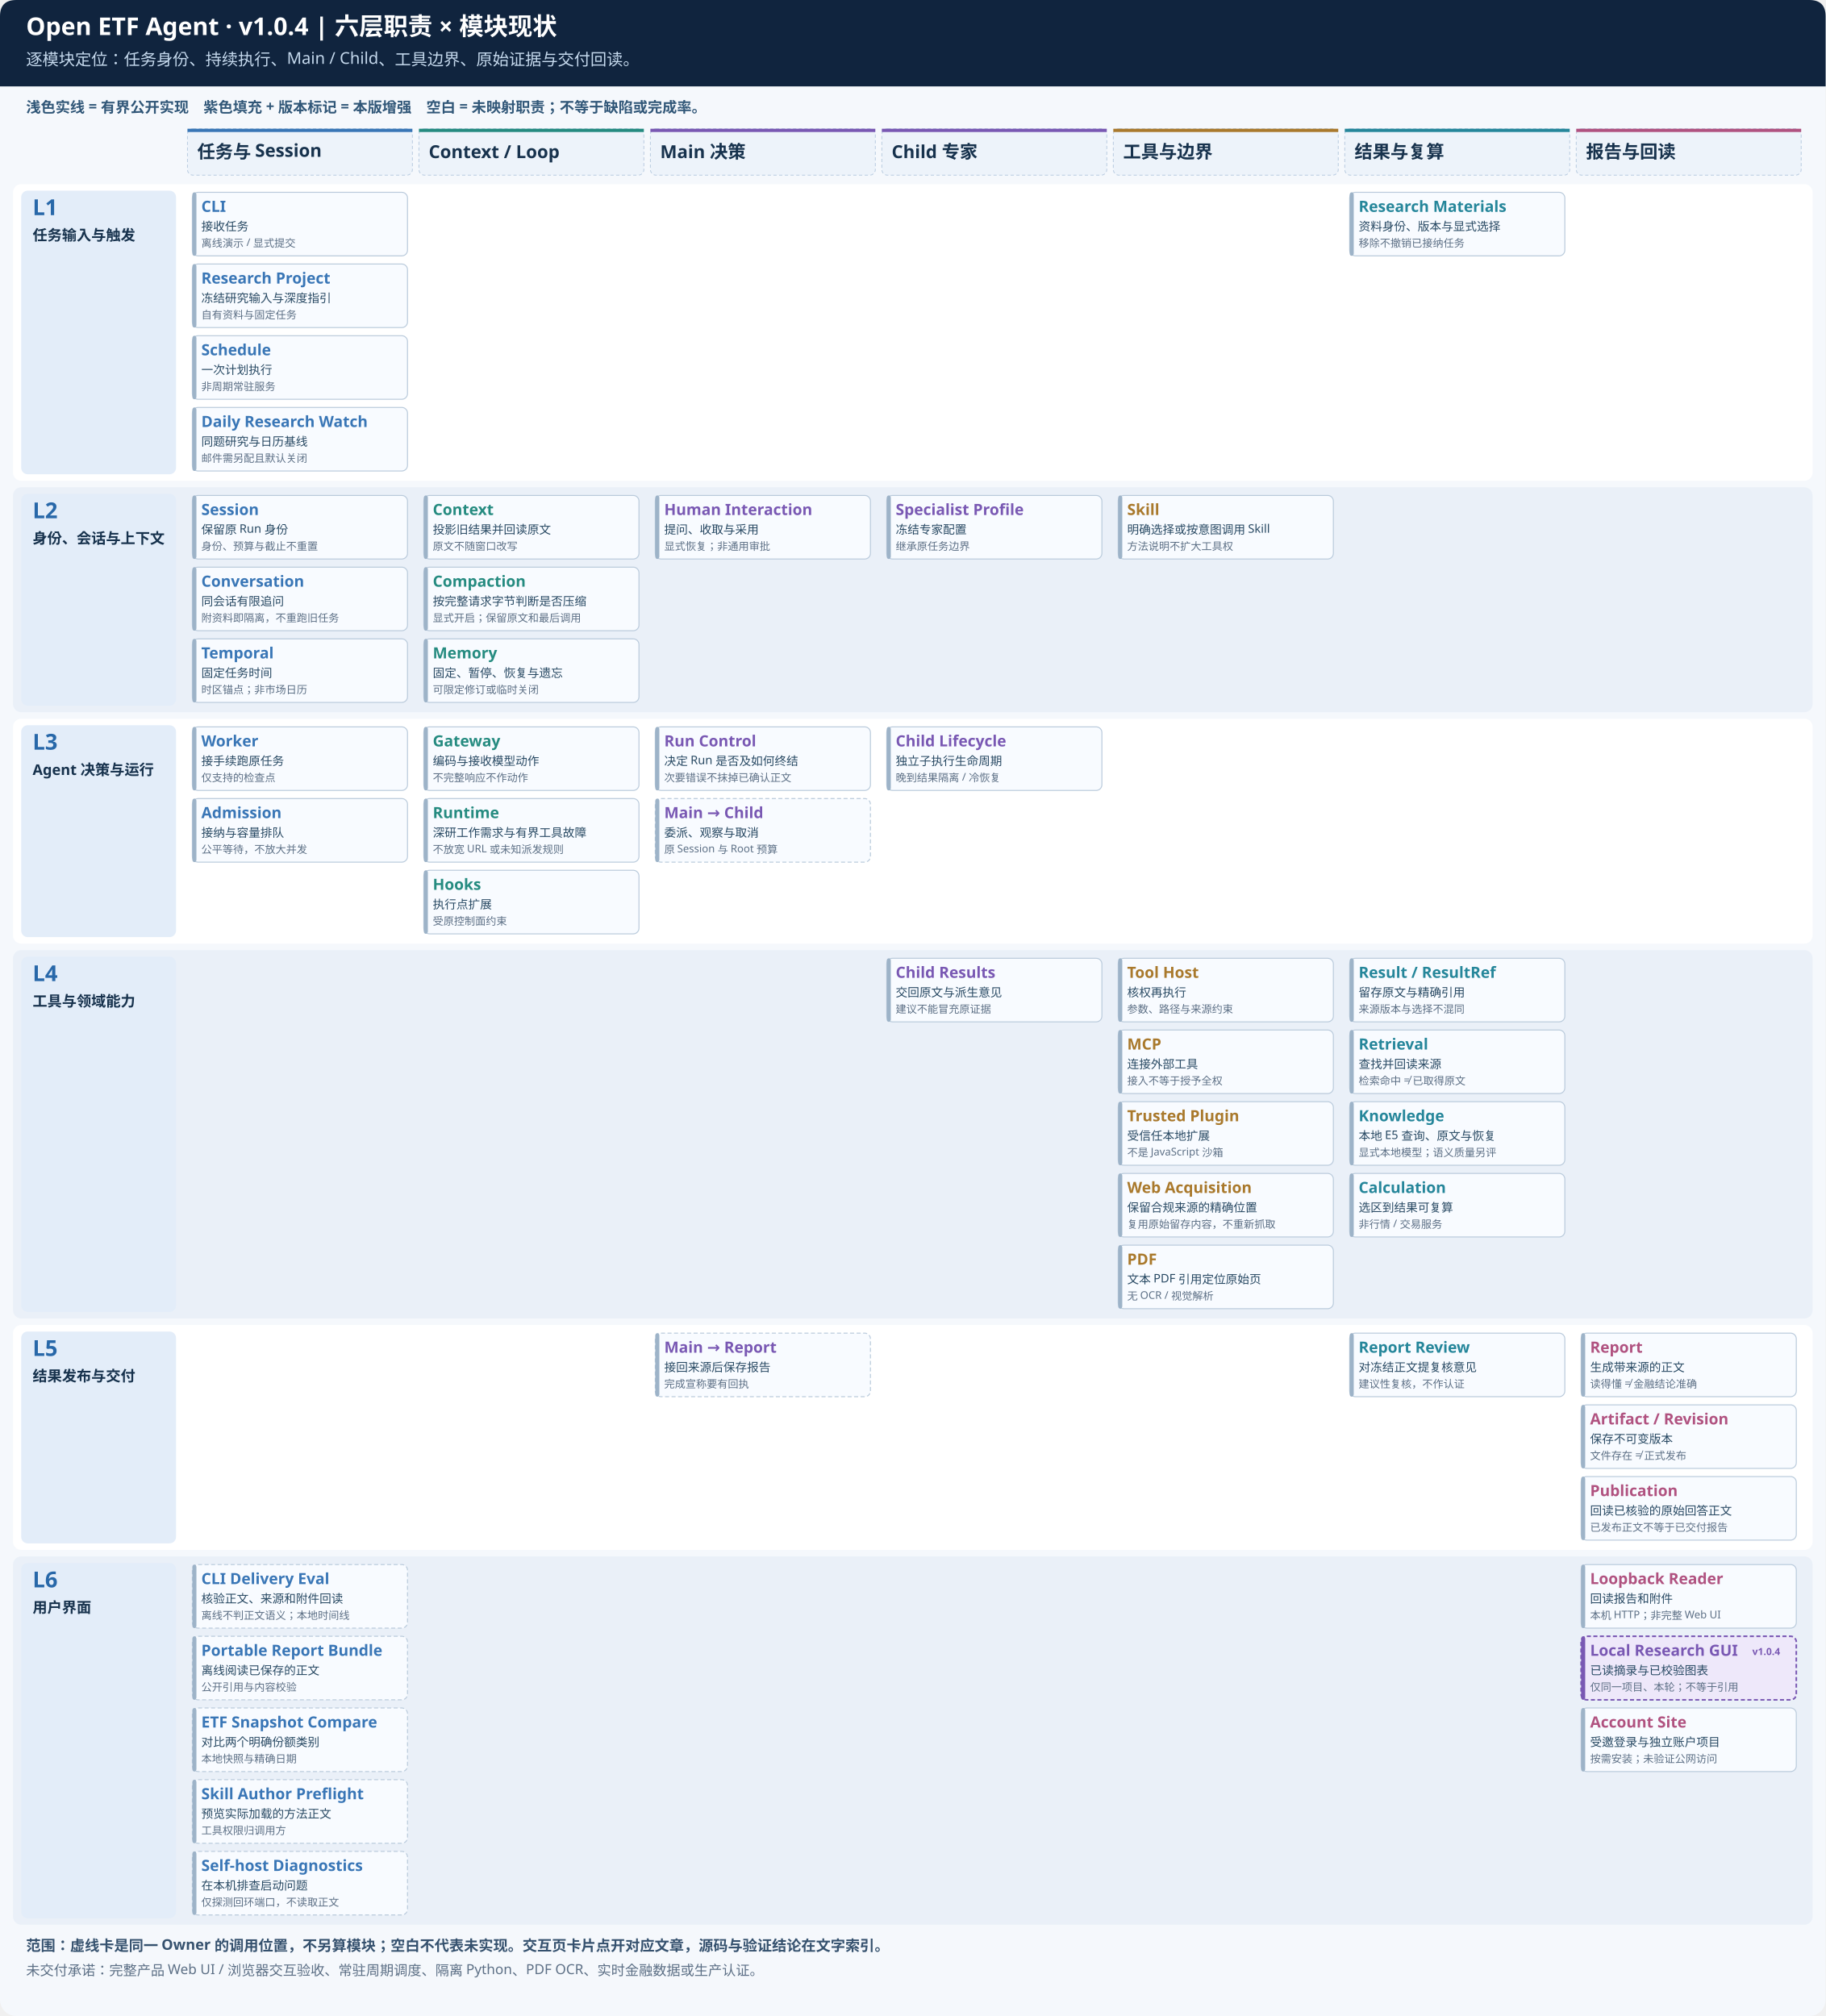
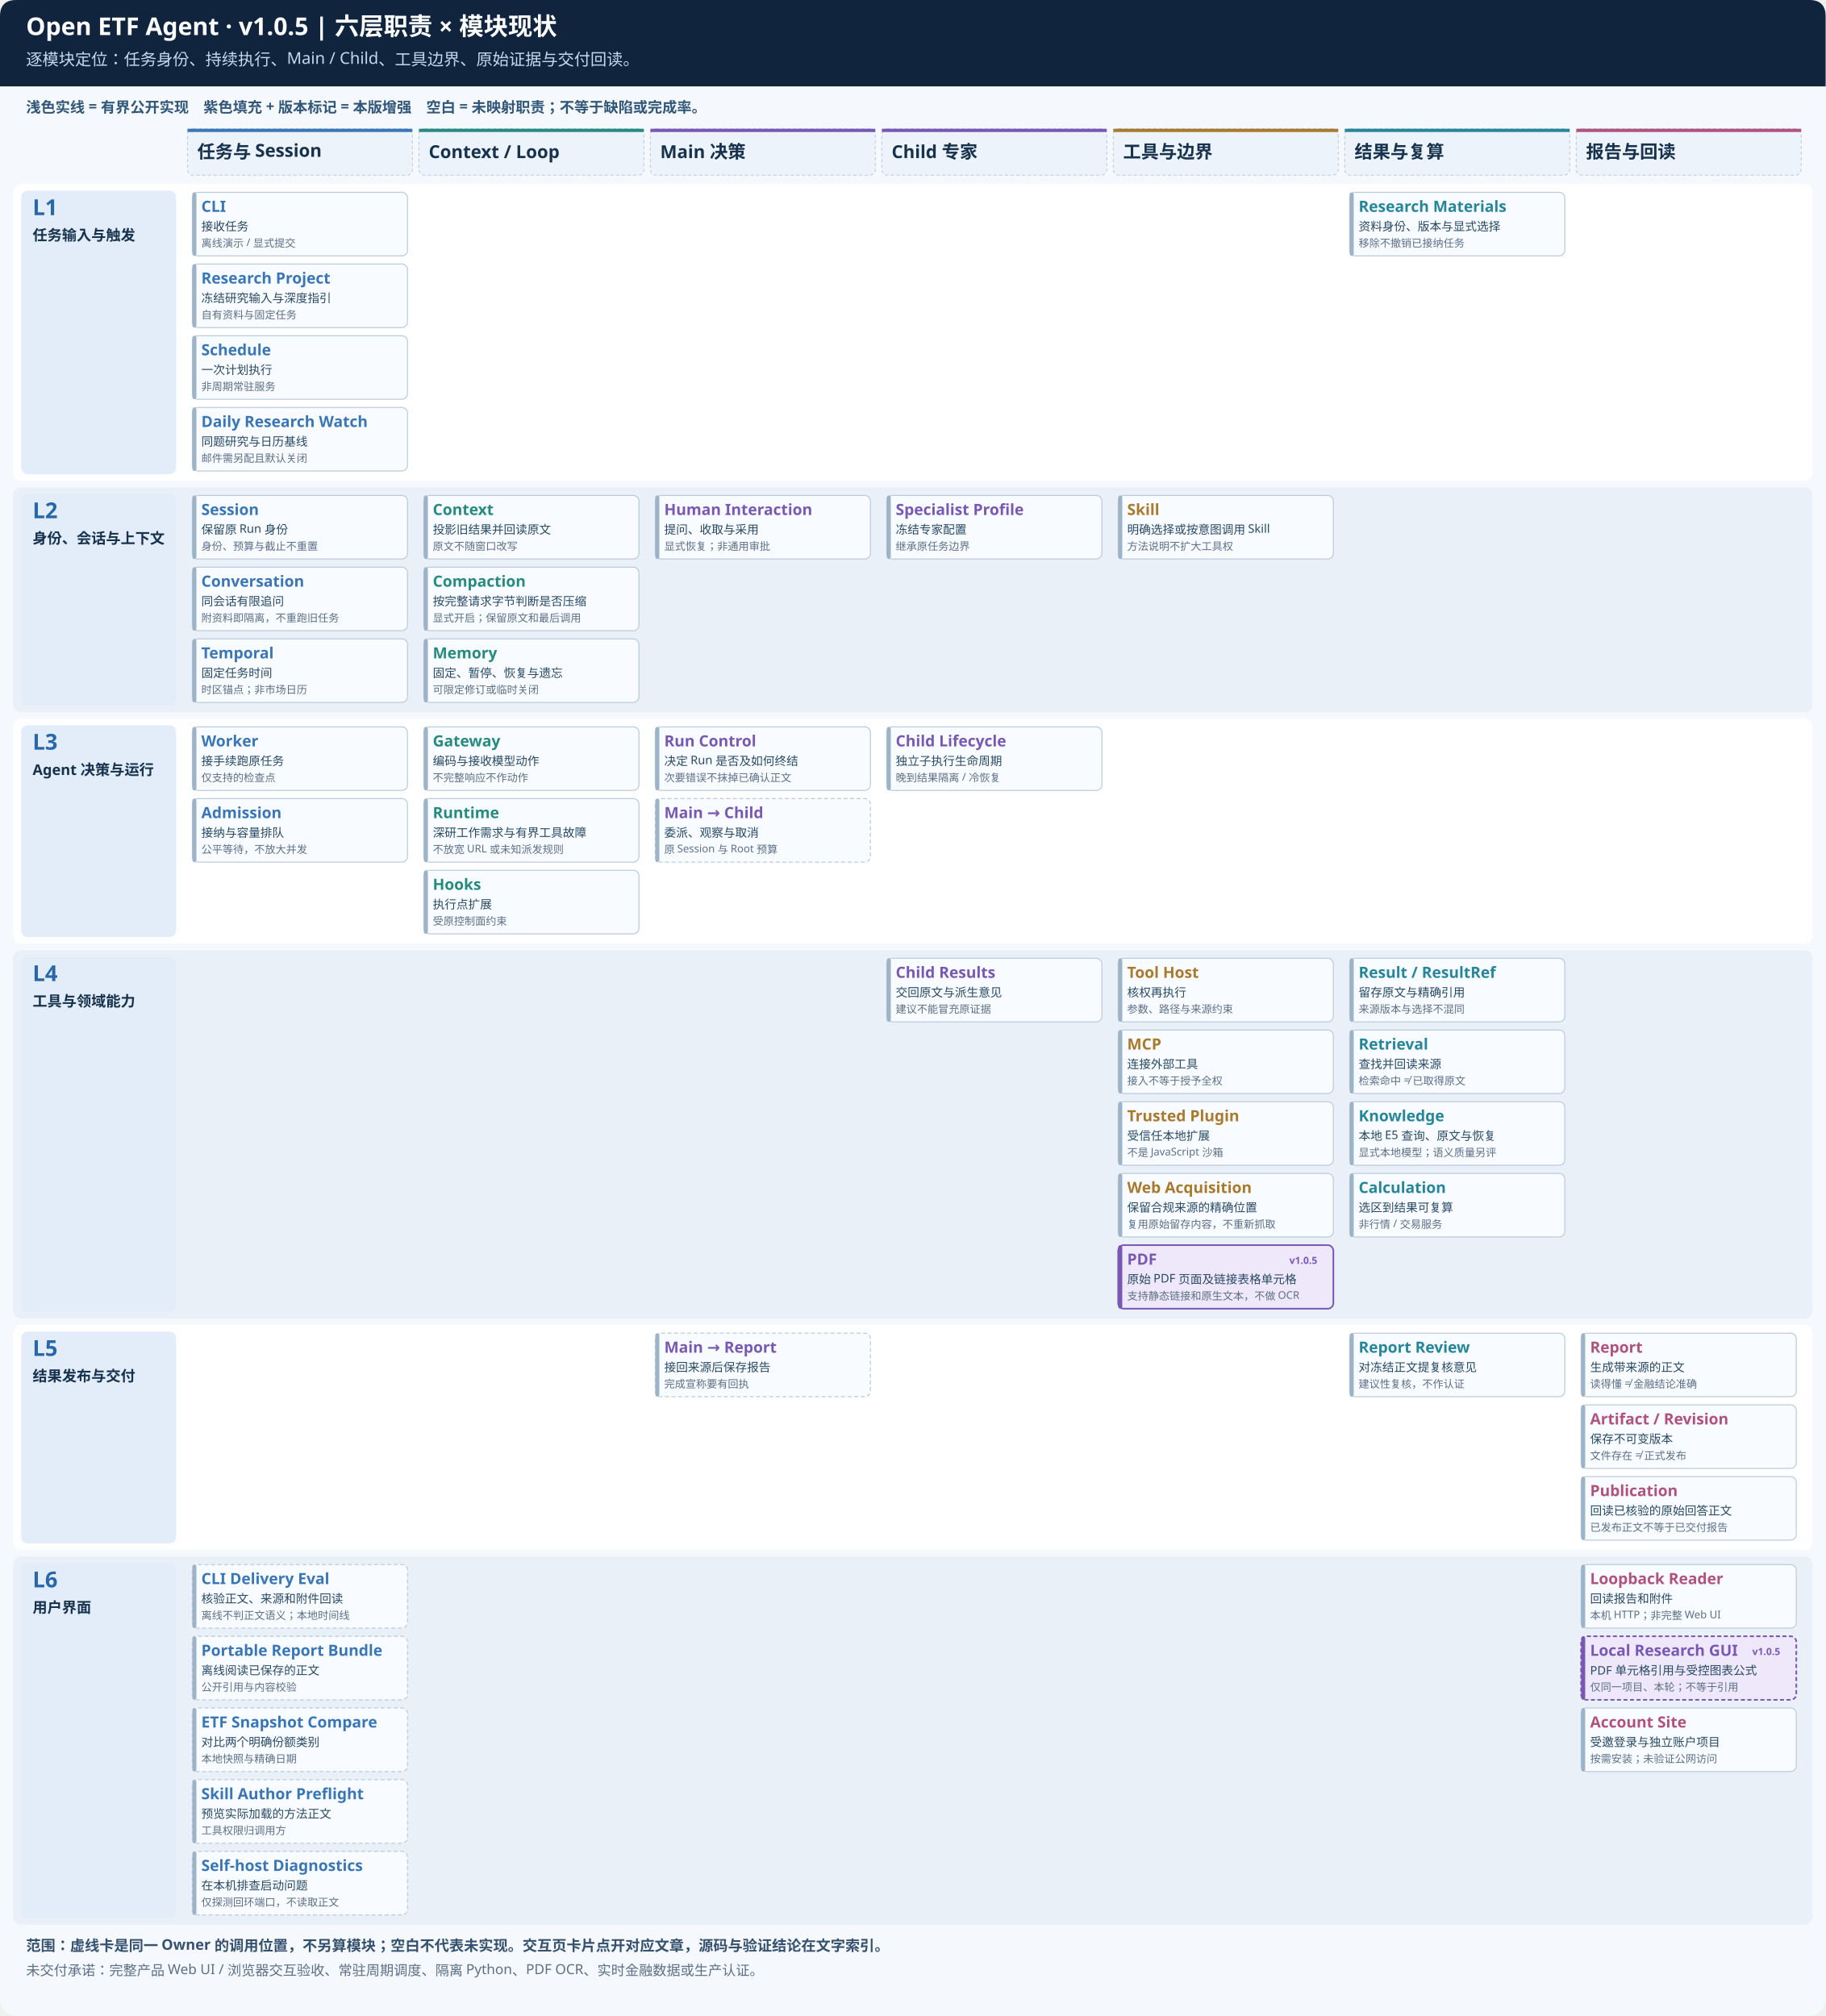
<svg xmlns="http://www.w3.org/2000/svg" width="2240" height="2474" viewBox="0 0 2240 2474" role="img" aria-labelledby="title desc">
  <rect width="2240" height="2474" rx="20" fill="#f5f8fc" />
  <path d="M20 0h2200q20 0 20 20v86H0V20Q0 0 20 0" fill="#10243e" />
  <g font-family="system-ui, sans-serif">
-     <text x="32" y="43" font-size="30" fill="#fff" font-weight="700">Open ETF Agent · v1.0.4 | 六层职责 × 模块现状</text>
+     <text x="32" y="43" font-size="30" fill="#fff" font-weight="700">Open ETF Agent · v1.0.5 | 六层职责 × 模块现状</text>
    <text x="32" y="80" font-size="20" fill="#c5d9ed" font-weight="400">逐模块定位：任务身份、持续执行、Main / Child、工具边界、原始证据与交付回读。</text>
    <text x="32" y="138" font-size="18" fill="#315778" font-weight="600">浅色实线 = 有界公开实现　紫色填充 + 版本标记 = 本版增强　空白 = 未映射职责；不等于缺陷或完成率。</text>
    <rect x="230" y="158" width="276" height="57" rx="7" fill="#edf3fa" stroke="#b8cbe0" stroke-dasharray="4 3" />
    <rect x="230" y="158" width="276" height="4" fill="#3976b6" />
    <text x="242" y="194" font-size="22" fill="#17324d" font-weight="700">任务与 Session</text>
    <rect x="514" y="158" width="276" height="57" rx="7" fill="#edf3fa" stroke="#b8cbe0" stroke-dasharray="4 3" />
    <rect x="514" y="158" width="276" height="4" fill="#258b80" />
    <text x="526" y="194" font-size="22" fill="#17324d" font-weight="700">Context / Loop</text>
    <rect x="798" y="158" width="276" height="57" rx="7" fill="#edf3fa" stroke="#b8cbe0" stroke-dasharray="4 3" />
    <rect x="798" y="158" width="276" height="4" fill="#7958b3" />
    <text x="810" y="194" font-size="22" fill="#17324d" font-weight="700">Main 决策</text>
    <rect x="1082" y="158" width="276" height="57" rx="7" fill="#edf3fa" stroke="#b8cbe0" stroke-dasharray="4 3" />
    <rect x="1082" y="158" width="276" height="4" fill="#7958b3" />
    <text x="1094" y="194" font-size="22" fill="#17324d" font-weight="700">Child 专家</text>
    <rect x="1366" y="158" width="276" height="57" rx="7" fill="#edf3fa" stroke="#b8cbe0" stroke-dasharray="4 3" />
    <rect x="1366" y="158" width="276" height="4" fill="#a9792c" />
    <text x="1378" y="194" font-size="22" fill="#17324d" font-weight="700">工具与边界</text>
    <rect x="1650" y="158" width="276" height="57" rx="7" fill="#edf3fa" stroke="#b8cbe0" stroke-dasharray="4 3" />
    <rect x="1650" y="158" width="276" height="4" fill="#25869a" />
    <text x="1662" y="194" font-size="22" fill="#17324d" font-weight="700">结果与复算</text>
    <rect x="1934" y="158" width="276" height="57" rx="7" fill="#edf3fa" stroke="#b8cbe0" stroke-dasharray="4 3" />
    <rect x="1934" y="158" width="276" height="4" fill="#b05280" />
    <text x="1946" y="194" font-size="22" fill="#17324d" font-weight="700">报告与回读</text>
    <rect x="16" y="226" width="2208" height="364" rx="10" fill="#ffffff" />
    <rect x="26" y="234" width="190" height="348" rx="8" fill="#e3edf9" />
    <text x="40" y="264" font-size="27" fill="#2868a9" font-weight="700">L1</text>
    <text x="40" y="295" font-size="18" fill="#17324d" font-weight="700">任务输入与触发</text>
    <a href="https://hpoenixf.com/eff-agent-article/articles/agent-in-15-minutes" target="_blank" rel="noopener noreferrer">
      <rect x="236" y="236" width="264" height="78" rx="7" fill="#f8fbff" stroke="#b9cadb" stroke-width="1.2" />
      <rect x="236" y="236" width="5" height="78" rx="3" fill="#9db3c8" />
      <text x="247" y="260" font-size="19" fill="#3976b6" font-weight="700">CLI</text>
      <text x="247" y="283" font-size="14.5" fill="#284963" font-weight="500">接收任务</text>
      <text x="247" y="303" font-size="13" fill="#5c6f85" font-weight="400">离线演示 / 显式提交</text>
    </a>
    <a href="https://hpoenixf.com/eff-agent-article/articles/open-etf-agent-research-project-workshop" target="_blank" rel="noopener noreferrer">
      <rect x="236" y="324" width="264" height="78" rx="7" fill="#f8fbff" stroke="#b9cadb" stroke-width="1.2" />
      <rect x="236" y="324" width="5" height="78" rx="3" fill="#9db3c8" />
      <text x="247" y="348" font-size="19" fill="#3976b6" font-weight="700">Research Project</text>
      <text x="247" y="371" font-size="14.5" fill="#284963" font-weight="500">冻结研究输入与深度指引</text>
      <text x="247" y="391" font-size="13" fill="#5c6f85" font-weight="400">自有资料与固定任务</text>
    </a>
    <a href="https://hpoenixf.com/eff-agent-article/articles/agent-autonomous-scheduled-research" target="_blank" rel="noopener noreferrer">
      <rect x="236" y="412" width="264" height="78" rx="7" fill="#f8fbff" stroke="#b9cadb" stroke-width="1.2" />
      <rect x="236" y="412" width="5" height="78" rx="3" fill="#9db3c8" />
      <text x="247" y="436" font-size="19" fill="#3976b6" font-weight="700">Schedule</text>
      <text x="247" y="459" font-size="14.5" fill="#284963" font-weight="500">一次计划执行</text>
      <text x="247" y="479" font-size="13" fill="#5c6f85" font-weight="400">非周期常驻服务</text>
    </a>
    <a href="https://hpoenixf.com/eff-agent-article/articles/agent-autonomous-scheduled-research" target="_blank" rel="noopener noreferrer">
      <rect x="236" y="500" width="264" height="78" rx="7" fill="#f8fbff" stroke="#b9cadb" stroke-width="1.2" />
      <rect x="236" y="500" width="5" height="78" rx="3" fill="#9db3c8" />
      <text x="247" y="524" font-size="19" fill="#3976b6" font-weight="700">Daily Research Watch</text>
      <text x="247" y="547" font-size="14.5" fill="#284963" font-weight="500">同题研究与日历基线</text>
      <text x="247" y="567" font-size="13" fill="#5c6f85" font-weight="400">邮件需另配且默认关闭</text>
    </a>
    <a href="https://hpoenixf.com/eff-agent-article/articles/agent-research-assets-identity-version-lifecycle" target="_blank" rel="noopener noreferrer">
      <rect x="1656" y="236" width="264" height="78" rx="7" fill="#f8fbff" stroke="#b9cadb" stroke-width="1.2" />
      <rect x="1656" y="236" width="5" height="78" rx="3" fill="#9db3c8" />
      <text x="1667" y="260" font-size="19" fill="#25869a" font-weight="700">Research Materials</text>
      <text x="1667" y="283" font-size="14.5" fill="#284963" font-weight="500">资料身份、版本与显式选择</text>
      <text x="1667" y="303" font-size="13" fill="#5c6f85" font-weight="400">移除不撤销已接纳任务</text>
    </a>
    <rect x="16" y="598" width="2208" height="276" rx="10" fill="#eaf0f8" />
    <rect x="26" y="606" width="190" height="260" rx="8" fill="#e3edf9" />
    <text x="40" y="636" font-size="27" fill="#2868a9" font-weight="700">L2</text>
    <text x="40" y="667" font-size="18" fill="#17324d" font-weight="700">身份、会话与上下文</text>
    <a href="https://hpoenixf.com/eff-agent-article/articles/agent-task-session-run-worker-schedule" target="_blank" rel="noopener noreferrer">
      <rect x="236" y="608" width="264" height="78" rx="7" fill="#f8fbff" stroke="#b9cadb" stroke-width="1.2" />
      <rect x="236" y="608" width="5" height="78" rx="3" fill="#9db3c8" />
      <text x="247" y="632" font-size="19" fill="#3976b6" font-weight="700">Session</text>
      <text x="247" y="655" font-size="14.5" fill="#284963" font-weight="500">保留原 Run 身份</text>
      <text x="247" y="675" font-size="13" fill="#5c6f85" font-weight="400">身份、预算与截止不重置</text>
    </a>
    <a href="https://hpoenixf.com/eff-agent-article/articles/agent-conversation-admission-task-continuation" target="_blank" rel="noopener noreferrer">
      <rect x="236" y="696" width="264" height="78" rx="7" fill="#f8fbff" stroke="#b9cadb" stroke-width="1.2" />
      <rect x="236" y="696" width="5" height="78" rx="3" fill="#9db3c8" />
      <text x="247" y="720" font-size="19" fill="#3976b6" font-weight="700">Conversation</text>
      <text x="247" y="743" font-size="14.5" fill="#284963" font-weight="500">同会话有限追问</text>
      <text x="247" y="763" font-size="13" fill="#5c6f85" font-weight="400">附资料即隔离，不重跑旧任务</text>
    </a>
    <a href="https://hpoenixf.com/eff-agent-article/articles/agent-temporal-semantics-market-calendar" target="_blank" rel="noopener noreferrer">
      <rect x="236" y="784" width="264" height="78" rx="7" fill="#f8fbff" stroke="#b9cadb" stroke-width="1.2" />
      <rect x="236" y="784" width="5" height="78" rx="3" fill="#9db3c8" />
      <text x="247" y="808" font-size="19" fill="#3976b6" font-weight="700">Temporal</text>
      <text x="247" y="831" font-size="14.5" fill="#284963" font-weight="500">固定任务时间</text>
      <text x="247" y="851" font-size="13" fill="#5c6f85" font-weight="400">时区锚点；非市场日历</text>
    </a>
    <a href="https://hpoenixf.com/eff-agent-article/articles/agent-context-governance-actions" target="_blank" rel="noopener noreferrer">
      <rect x="520" y="608" width="264" height="78" rx="7" fill="#f8fbff" stroke="#b9cadb" stroke-width="1.2" />
      <rect x="520" y="608" width="5" height="78" rx="3" fill="#9db3c8" />
      <text x="531" y="632" font-size="19" fill="#258b80" font-weight="700">Context</text>
      <text x="531" y="655" font-size="14.5" fill="#284963" font-weight="500">投影旧结果并回读原文</text>
      <text x="531" y="675" font-size="13" fill="#5c6f85" font-weight="400">原文不随窗口改写</text>
    </a>
    <a href="https://hpoenixf.com/eff-agent-article/articles/agent-main-run-context-compaction" target="_blank" rel="noopener noreferrer">
      <rect x="520" y="696" width="264" height="78" rx="7" fill="#f8fbff" stroke="#b9cadb" stroke-width="1.2" />
      <rect x="520" y="696" width="5" height="78" rx="3" fill="#9db3c8" />
      <text x="531" y="720" font-size="19" fill="#258b80" font-weight="700">Compaction</text>
      <text x="531" y="743" font-size="14.5" fill="#284963" font-weight="500">按完整请求字节判断是否压缩</text>
      <text x="531" y="763" font-size="13" fill="#5c6f85" font-weight="400">显式开启；保留原文和最后调用</text>
    </a>
    <a href="https://hpoenixf.com/eff-agent-article/articles/026-agent-memory-forget-durable-effects" target="_blank" rel="noopener noreferrer">
      <rect x="520" y="784" width="264" height="78" rx="7" fill="#f8fbff" stroke="#b9cadb" stroke-width="1.2" />
      <rect x="520" y="784" width="5" height="78" rx="3" fill="#9db3c8" />
      <text x="531" y="808" font-size="19" fill="#258b80" font-weight="700">Memory</text>
      <text x="531" y="831" font-size="14.5" fill="#284963" font-weight="500">固定、暂停、恢复与遗忘</text>
      <text x="531" y="851" font-size="13" fill="#5c6f85" font-weight="400">可限定修订或临时关闭</text>
    </a>
    <a href="https://hpoenixf.com/eff-agent-article/articles/agent-durable-human-interaction-response-adoption" target="_blank" rel="noopener noreferrer">
      <rect x="804" y="608" width="264" height="78" rx="7" fill="#f8fbff" stroke="#b9cadb" stroke-width="1.2" />
      <rect x="804" y="608" width="5" height="78" rx="3" fill="#9db3c8" />
      <text x="815" y="632" font-size="19" fill="#7958b3" font-weight="700">Human Interaction</text>
      <text x="815" y="655" font-size="14.5" fill="#284963" font-weight="500">提问、收取与采用</text>
      <text x="815" y="675" font-size="13" fill="#5c6f85" font-weight="400">显式恢复；非通用审批</text>
    </a>
    <a href="https://hpoenixf.com/eff-agent-article/articles/agent-custom-expert-from-prompt-to-recovery" target="_blank" rel="noopener noreferrer">
      <rect x="1088" y="608" width="264" height="78" rx="7" fill="#f8fbff" stroke="#b9cadb" stroke-width="1.2" />
      <rect x="1088" y="608" width="5" height="78" rx="3" fill="#9db3c8" />
      <text x="1099" y="632" font-size="19" fill="#7958b3" font-weight="700">Specialist Profile</text>
      <text x="1099" y="655" font-size="14.5" fill="#284963" font-weight="500">冻结专家配置</text>
      <text x="1099" y="675" font-size="13" fill="#5c6f85" font-weight="400">继承原任务边界</text>
    </a>
    <a href="https://hpoenixf.com/eff-agent-article/articles/agent-skill-from-markdown-to-callable-research" target="_blank" rel="noopener noreferrer">
      <rect x="1372" y="608" width="264" height="78" rx="7" fill="#f8fbff" stroke="#b9cadb" stroke-width="1.2" />
      <rect x="1372" y="608" width="5" height="78" rx="3" fill="#9db3c8" />
      <text x="1383" y="632" font-size="19" fill="#a9792c" font-weight="700">Skill</text>
      <text x="1383" y="655" font-size="14.5" fill="#284963" font-weight="500">明确选择或按意图调用 Skill</text>
      <text x="1383" y="675" font-size="13" fill="#5c6f85" font-weight="400">方法说明不扩大工具权</text>
    </a>
    <rect x="16" y="882" width="2208" height="276" rx="10" fill="#ffffff" />
    <rect x="26" y="890" width="190" height="260" rx="8" fill="#e3edf9" />
    <text x="40" y="920" font-size="27" fill="#2868a9" font-weight="700">L3</text>
    <text x="40" y="951" font-size="18" fill="#17324d" font-weight="700">Agent 决策与运行</text>
    <a href="https://hpoenixf.com/eff-agent-article/articles/open-etf-agent-v010-system-design" target="_blank" rel="noopener noreferrer">
      <rect x="236" y="892" width="264" height="78" rx="7" fill="#f8fbff" stroke="#b9cadb" stroke-width="1.2" />
      <rect x="236" y="892" width="5" height="78" rx="3" fill="#9db3c8" />
      <text x="247" y="916" font-size="19" fill="#3976b6" font-weight="700">Worker</text>
      <text x="247" y="939" font-size="14.5" fill="#284963" font-weight="500">接手续跑原任务</text>
      <text x="247" y="959" font-size="13" fill="#5c6f85" font-weight="400">仅支持的检查点</text>
    </a>
    <a href="https://hpoenixf.com/eff-agent-article/articles/agent-provider-admission-capacity-lease" target="_blank" rel="noopener noreferrer">
      <rect x="236" y="980" width="264" height="78" rx="7" fill="#f8fbff" stroke="#b9cadb" stroke-width="1.2" />
      <rect x="236" y="980" width="5" height="78" rx="3" fill="#9db3c8" />
      <text x="247" y="1004" font-size="19" fill="#3976b6" font-weight="700">Admission</text>
      <text x="247" y="1027" font-size="14.5" fill="#284963" font-weight="500">接纳与容量排队</text>
      <text x="247" y="1047" font-size="13" fill="#5c6f85" font-weight="400">公平等待，不放大并发</text>
    </a>
    <a href="https://hpoenixf.com/eff-agent-article/articles/agent-provider-architecture-and-admission" target="_blank" rel="noopener noreferrer">
      <rect x="520" y="892" width="264" height="78" rx="7" fill="#f8fbff" stroke="#b9cadb" stroke-width="1.2" />
      <rect x="520" y="892" width="5" height="78" rx="3" fill="#9db3c8" />
      <text x="531" y="916" font-size="19" fill="#258b80" font-weight="700">Gateway</text>
      <text x="531" y="939" font-size="14.5" fill="#284963" font-weight="500">编码与接收模型动作</text>
      <text x="531" y="959" font-size="13" fill="#5c6f85" font-weight="400">不完整响应不作动作</text>
    </a>
    <a href="https://hpoenixf.com/eff-agent-article/articles/etf-agent-model-harness-research-loop" target="_blank" rel="noopener noreferrer">
      <rect x="520" y="980" width="264" height="78" rx="7" fill="#f8fbff" stroke="#b9cadb" stroke-width="1.2" />
      <rect x="520" y="980" width="5" height="78" rx="3" fill="#9db3c8" />
      <text x="531" y="1004" font-size="19" fill="#258b80" font-weight="700">Runtime</text>
      <text x="531" y="1027" font-size="14.5" fill="#284963" font-weight="500">深研工作需求与有界工具故障</text>
      <text x="531" y="1047" font-size="13" fill="#5c6f85" font-weight="400">不放宽 URL 或未知派发规则</text>
    </a>
    <a href="https://hpoenixf.com/eff-agent-article/articles/agent-multi-ecosystem-hook-execution" target="_blank" rel="noopener noreferrer">
      <rect x="520" y="1068" width="264" height="78" rx="7" fill="#f8fbff" stroke="#b9cadb" stroke-width="1.2" />
      <rect x="520" y="1068" width="5" height="78" rx="3" fill="#9db3c8" />
      <text x="531" y="1092" font-size="19" fill="#258b80" font-weight="700">Hooks</text>
      <text x="531" y="1115" font-size="14.5" fill="#284963" font-weight="500">执行点扩展</text>
      <text x="531" y="1135" font-size="13" fill="#5c6f85" font-weight="400">受原控制面约束</text>
    </a>
    <a href="https://hpoenixf.com/eff-agent-article/articles/agent-veto-authority-and-run-termination" target="_blank" rel="noopener noreferrer">
      <rect x="804" y="892" width="264" height="78" rx="7" fill="#f8fbff" stroke="#b9cadb" stroke-width="1.2" />
      <rect x="804" y="892" width="5" height="78" rx="3" fill="#9db3c8" />
      <text x="815" y="916" font-size="19" fill="#7958b3" font-weight="700">Run Control</text>
      <text x="815" y="939" font-size="14.5" fill="#284963" font-weight="500">决定 Run 是否及如何终结</text>
      <text x="815" y="959" font-size="13" fill="#5c6f85" font-weight="400">次要错误不抹掉已确认正文</text>
    </a>
    <a href="https://hpoenixf.com/eff-agent-article/articles/agent-subagent-context-specialization" target="_blank" rel="noopener noreferrer">
      <rect x="804" y="980" width="264" height="78" rx="7" fill="#f8fbff" stroke="#b9cadb" stroke-width="1.2" stroke-dasharray="5 3" />
      <rect x="804" y="980" width="5" height="78" rx="3" fill="#9db3c8" />
      <text x="815" y="1004" font-size="19" fill="#7958b3" font-weight="700">Main → Child</text>
      <text x="815" y="1027" font-size="14.5" fill="#284963" font-weight="500">委派、观察与取消</text>
      <text x="815" y="1047" font-size="13" fill="#5c6f85" font-weight="400">原 Session 与 Root 预算</text>
    </a>
    <a href="https://hpoenixf.com/eff-agent-article/articles/agent-subagent-context-specialization" target="_blank" rel="noopener noreferrer">
      <rect x="1088" y="892" width="264" height="78" rx="7" fill="#f8fbff" stroke="#b9cadb" stroke-width="1.2" />
      <rect x="1088" y="892" width="5" height="78" rx="3" fill="#9db3c8" />
      <text x="1099" y="916" font-size="19" fill="#7958b3" font-weight="700">Child Lifecycle</text>
      <text x="1099" y="939" font-size="14.5" fill="#284963" font-weight="500">独立子执行生命周期</text>
      <text x="1099" y="959" font-size="13" fill="#5c6f85" font-weight="400">晚到结果隔离 / 冷恢复</text>
    </a>
    <rect x="16" y="1166" width="2208" height="452" rx="10" fill="#eaf0f8" />
    <rect x="26" y="1174" width="190" height="436" rx="8" fill="#e3edf9" />
    <text x="40" y="1204" font-size="27" fill="#2868a9" font-weight="700">L4</text>
    <text x="40" y="1235" font-size="18" fill="#17324d" font-weight="700">工具与领域能力</text>
    <a href="https://hpoenixf.com/eff-agent-article/articles/agent-subagent-contribution-evidence" target="_blank" rel="noopener noreferrer">
      <rect x="1088" y="1176" width="264" height="78" rx="7" fill="#f8fbff" stroke="#b9cadb" stroke-width="1.2" />
      <rect x="1088" y="1176" width="5" height="78" rx="3" fill="#9db3c8" />
      <text x="1099" y="1200" font-size="19" fill="#7958b3" font-weight="700">Child Results</text>
      <text x="1099" y="1223" font-size="14.5" fill="#284963" font-weight="500">交回原文与派生意见</text>
      <text x="1099" y="1243" font-size="13" fill="#5c6f85" font-weight="400">建议不能冒充原证据</text>
    </a>
    <a href="https://hpoenixf.com/eff-agent-article/articles/agent-tool-lifecycle-and-model-input" target="_blank" rel="noopener noreferrer">
      <rect x="1372" y="1176" width="264" height="78" rx="7" fill="#f8fbff" stroke="#b9cadb" stroke-width="1.2" />
      <rect x="1372" y="1176" width="5" height="78" rx="3" fill="#9db3c8" />
      <text x="1383" y="1200" font-size="19" fill="#a9792c" font-weight="700">Tool Host</text>
      <text x="1383" y="1223" font-size="14.5" fill="#284963" font-weight="500">核权再执行</text>
      <text x="1383" y="1243" font-size="13" fill="#5c6f85" font-weight="400">参数、路径与来源约束</text>
    </a>
    <a href="https://hpoenixf.com/eff-agent-article/articles/mcp-host-from-discovery-to-consumption" target="_blank" rel="noopener noreferrer">
      <rect x="1372" y="1264" width="264" height="78" rx="7" fill="#f8fbff" stroke="#b9cadb" stroke-width="1.2" />
      <rect x="1372" y="1264" width="5" height="78" rx="3" fill="#9db3c8" />
      <text x="1383" y="1288" font-size="19" fill="#a9792c" font-weight="700">MCP</text>
      <text x="1383" y="1311" font-size="14.5" fill="#284963" font-weight="500">连接外部工具</text>
      <text x="1383" y="1331" font-size="13" fill="#5c6f85" font-weight="400">接入不等于授予全权</text>
    </a>
    <a href="https://hpoenixf.com/eff-agent-article/articles/020-agent-extension-host-smartphone" target="_blank" rel="noopener noreferrer">
      <rect x="1372" y="1352" width="264" height="78" rx="7" fill="#f8fbff" stroke="#b9cadb" stroke-width="1.2" />
      <rect x="1372" y="1352" width="5" height="78" rx="3" fill="#9db3c8" />
      <text x="1383" y="1376" font-size="19" fill="#a9792c" font-weight="700">Trusted Plugin</text>
      <text x="1383" y="1399" font-size="14.5" fill="#284963" font-weight="500">受信任本地扩展</text>
      <text x="1383" y="1419" font-size="13" fill="#5c6f85" font-weight="400">不是 JavaScript 沙箱</text>
    </a>
    <a href="https://hpoenixf.com/eff-agent-article/articles/021-agent-web-research-from-search-to-deep-reading" target="_blank" rel="noopener noreferrer">
      <rect x="1372" y="1440" width="264" height="78" rx="7" fill="#f8fbff" stroke="#b9cadb" stroke-width="1.2" />
      <rect x="1372" y="1440" width="5" height="78" rx="3" fill="#9db3c8" />
      <text x="1383" y="1464" font-size="19" fill="#a9792c" font-weight="700">Web Acquisition</text>
      <text x="1383" y="1487" font-size="14.5" fill="#284963" font-weight="500">保留合规来源的精确位置</text>
      <text x="1383" y="1507" font-size="13" fill="#5c6f85" font-weight="400">复用原始留存内容，不重新抓取</text>
    </a>
    <a href="https://hpoenixf.com/eff-agent-article/articles/024-agent-pdf-from-text-to-evidence" target="_blank" rel="noopener noreferrer">
-       <rect x="1372" y="1528" width="264" height="78" rx="7" fill="#f8fbff" stroke="#b9cadb" stroke-width="1.2" />
-       <rect x="1372" y="1528" width="5" height="78" rx="3" fill="#9db3c8" />
-       <text x="1383" y="1552" font-size="19" fill="#a9792c" font-weight="700">PDF</text>
-       <text x="1383" y="1575" font-size="14.5" fill="#284963" font-weight="500">文本 PDF 引用定位原始页</text>
-       <text x="1383" y="1595" font-size="13" fill="#5c6f85" font-weight="400">无 OCR / 视觉解析</text>
+       <rect x="1372" y="1528" width="264" height="78" rx="7" fill="#eee8fa" stroke="#7958b3" stroke-width="2" />
+       <rect x="1372" y="1528" width="5" height="78" rx="3" fill="#7958b3" />
+       <text x="1383" y="1552" font-size="19" fill="#7958b3" font-weight="700">PDF</text>
+       <text x="1383" y="1575" font-size="14.5" fill="#284963" font-weight="500">原始 PDF 页面及链接表格单元格</text>
+       <text x="1383" y="1595" font-size="13" fill="#5c6f85" font-weight="400">支持静态链接和原生文本，不做 OCR</text>
+       <text x="1582" y="1551" font-size="12" fill="#7958b3" font-weight="700">v1.0.5</text>
    </a>
    <a href="https://hpoenixf.com/eff-agent-article/articles/tool-results-outside-model-context" target="_blank" rel="noopener noreferrer">
      <rect x="1656" y="1176" width="264" height="78" rx="7" fill="#f8fbff" stroke="#b9cadb" stroke-width="1.2" />
      <rect x="1656" y="1176" width="5" height="78" rx="3" fill="#9db3c8" />
      <text x="1667" y="1200" font-size="19" fill="#25869a" font-weight="700">Result / ResultRef</text>
      <text x="1667" y="1223" font-size="14.5" fill="#284963" font-weight="500">留存原文与精确引用</text>
      <text x="1667" y="1243" font-size="13" fill="#5c6f85" font-weight="400">来源版本与选择不混同</text>
    </a>
    <a href="https://hpoenixf.com/eff-agent-article/articles/agent-knowledge-retrieval-end-to-end" target="_blank" rel="noopener noreferrer">
      <rect x="1656" y="1264" width="264" height="78" rx="7" fill="#f8fbff" stroke="#b9cadb" stroke-width="1.2" />
      <rect x="1656" y="1264" width="5" height="78" rx="3" fill="#9db3c8" />
      <text x="1667" y="1288" font-size="19" fill="#25869a" font-weight="700">Retrieval</text>
      <text x="1667" y="1311" font-size="14.5" fill="#284963" font-weight="500">查找并回读来源</text>
      <text x="1667" y="1331" font-size="13" fill="#5c6f85" font-weight="400">检索命中 ≠ 已取得原文</text>
    </a>
    <a href="https://hpoenixf.com/eff-agent-article/articles/agent-knowledge-retrieval-end-to-end" target="_blank" rel="noopener noreferrer">
      <rect x="1656" y="1352" width="264" height="78" rx="7" fill="#f8fbff" stroke="#b9cadb" stroke-width="1.2" />
      <rect x="1656" y="1352" width="5" height="78" rx="3" fill="#9db3c8" />
      <text x="1667" y="1376" font-size="19" fill="#25869a" font-weight="700">Knowledge</text>
      <text x="1667" y="1399" font-size="14.5" fill="#284963" font-weight="500">本地 E5 查询、原文与恢复</text>
      <text x="1667" y="1419" font-size="13" fill="#5c6f85" font-weight="400">显式本地模型；语义质量另评</text>
    </a>
    <a href="https://hpoenixf.com/eff-agent-article/articles/open-etf-agent-v010-system-design" target="_blank" rel="noopener noreferrer">
      <rect x="1656" y="1440" width="264" height="78" rx="7" fill="#f8fbff" stroke="#b9cadb" stroke-width="1.2" />
      <rect x="1656" y="1440" width="5" height="78" rx="3" fill="#9db3c8" />
      <text x="1667" y="1464" font-size="19" fill="#25869a" font-weight="700">Calculation</text>
      <text x="1667" y="1487" font-size="14.5" fill="#284963" font-weight="500">选区到结果可复算</text>
      <text x="1667" y="1507" font-size="13" fill="#5c6f85" font-weight="400">非行情 / 交易服务</text>
    </a>
    <rect x="16" y="1626" width="2208" height="276" rx="10" fill="#ffffff" />
    <rect x="26" y="1634" width="190" height="260" rx="8" fill="#e3edf9" />
    <text x="40" y="1664" font-size="27" fill="#2868a9" font-weight="700">L5</text>
    <text x="40" y="1695" font-size="18" fill="#17324d" font-weight="700">结果发布与交付</text>
    <a href="https://hpoenixf.com/eff-agent-article/articles/open-etf-agent-v01-first-readable-report" target="_blank" rel="noopener noreferrer">
      <rect x="804" y="1636" width="264" height="78" rx="7" fill="#f8fbff" stroke="#b9cadb" stroke-width="1.2" stroke-dasharray="5 3" />
      <rect x="804" y="1636" width="5" height="78" rx="3" fill="#9db3c8" />
      <text x="815" y="1660" font-size="19" fill="#7958b3" font-weight="700">Main → Report</text>
      <text x="815" y="1683" font-size="14.5" fill="#284963" font-weight="500">接回来源后保存报告</text>
      <text x="815" y="1703" font-size="13" fill="#5c6f85" font-weight="400">完成宣称要有回执</text>
    </a>
    <a href="https://hpoenixf.com/eff-agent-article/articles/open-etf-agent-report-review-workshop" target="_blank" rel="noopener noreferrer">
      <rect x="1656" y="1636" width="264" height="78" rx="7" fill="#f8fbff" stroke="#b9cadb" stroke-width="1.2" />
      <rect x="1656" y="1636" width="5" height="78" rx="3" fill="#9db3c8" />
      <text x="1667" y="1660" font-size="19" fill="#25869a" font-weight="700">Report Review</text>
      <text x="1667" y="1683" font-size="14.5" fill="#284963" font-weight="500">对冻结正文提复核意见</text>
      <text x="1667" y="1703" font-size="13" fill="#5c6f85" font-weight="400">建议性复核，不作认证</text>
    </a>
    <a href="https://hpoenixf.com/eff-agent-article/articles/open-etf-agent-v01-first-readable-report" target="_blank" rel="noopener noreferrer">
      <rect x="1940" y="1636" width="264" height="78" rx="7" fill="#f8fbff" stroke="#b9cadb" stroke-width="1.2" />
      <rect x="1940" y="1636" width="5" height="78" rx="3" fill="#9db3c8" />
      <text x="1951" y="1660" font-size="19" fill="#b05280" font-weight="700">Report</text>
      <text x="1951" y="1683" font-size="14.5" fill="#284963" font-weight="500">生成带来源的正文</text>
      <text x="1951" y="1703" font-size="13" fill="#5c6f85" font-weight="400">读得懂 ≠ 金融结论准确</text>
    </a>
    <a href="https://hpoenixf.com/eff-agent-article/articles/agent-artifact-version-access-sharing" target="_blank" rel="noopener noreferrer">
      <rect x="1940" y="1724" width="264" height="78" rx="7" fill="#f8fbff" stroke="#b9cadb" stroke-width="1.2" />
      <rect x="1940" y="1724" width="5" height="78" rx="3" fill="#9db3c8" />
      <text x="1951" y="1748" font-size="19" fill="#b05280" font-weight="700">Artifact / Revision</text>
      <text x="1951" y="1771" font-size="14.5" fill="#284963" font-weight="500">保存不可变版本</text>
      <text x="1951" y="1791" font-size="13" fill="#5c6f85" font-weight="400">文件存在 ≠ 正式发布</text>
    </a>
    <a href="https://hpoenixf.com/eff-agent-article/articles/019-agent-answer-publication" target="_blank" rel="noopener noreferrer">
      <rect x="1940" y="1812" width="264" height="78" rx="7" fill="#f8fbff" stroke="#b9cadb" stroke-width="1.2" />
      <rect x="1940" y="1812" width="5" height="78" rx="3" fill="#9db3c8" />
      <text x="1951" y="1836" font-size="19" fill="#b05280" font-weight="700">Publication</text>
      <text x="1951" y="1859" font-size="14.5" fill="#284963" font-weight="500">回读已核验的原始回答正文</text>
      <text x="1951" y="1879" font-size="13" fill="#5c6f85" font-weight="400">已发布正文不等于已交付报告</text>
    </a>
    <rect x="16" y="1910" width="2208" height="452" rx="10" fill="#eaf0f8" />
    <rect x="26" y="1918" width="190" height="436" rx="8" fill="#e3edf9" />
    <text x="40" y="1948" font-size="27" fill="#2868a9" font-weight="700">L6</text>
    <text x="40" y="1979" font-size="18" fill="#17324d" font-weight="700">用户界面</text>
    <a href="https://hpoenixf.com/eff-agent-article/articles/open-etf-agent-v01-first-readable-report" target="_blank" rel="noopener noreferrer">
      <rect x="236" y="1920" width="264" height="78" rx="7" fill="#f8fbff" stroke="#b9cadb" stroke-width="1.2" stroke-dasharray="5 3" />
      <rect x="236" y="1920" width="5" height="78" rx="3" fill="#9db3c8" />
      <text x="247" y="1944" font-size="19" fill="#3976b6" font-weight="700">CLI Delivery Eval</text>
      <text x="247" y="1967" font-size="14.5" fill="#284963" font-weight="500">核验正文、来源和附件回读</text>
      <text x="247" y="1987" font-size="13" fill="#5c6f85" font-weight="400">离线不判正文语义；本地时间线</text>
    </a>
    <a href="https://hpoenixf.com/eff-agent-article/articles/open-etf-agent-v01-first-readable-report" target="_blank" rel="noopener noreferrer">
      <rect x="236" y="2008" width="264" height="78" rx="7" fill="#f8fbff" stroke="#b9cadb" stroke-width="1.2" stroke-dasharray="5 3" />
      <rect x="236" y="2008" width="5" height="78" rx="3" fill="#9db3c8" />
      <text x="247" y="2032" font-size="19" fill="#3976b6" font-weight="700">Portable Report Bundle</text>
      <text x="247" y="2055" font-size="14.5" fill="#284963" font-weight="500">离线阅读已保存的正文</text>
      <text x="247" y="2075" font-size="13" fill="#5c6f85" font-weight="400">公开引用与内容校验</text>
    </a>
    <a href="https://hpoenixf.com/eff-agent-article/articles/open-etf-agent-v01-first-readable-report" target="_blank" rel="noopener noreferrer">
      <rect x="236" y="2096" width="264" height="78" rx="7" fill="#f8fbff" stroke="#b9cadb" stroke-width="1.2" stroke-dasharray="5 3" />
      <rect x="236" y="2096" width="5" height="78" rx="3" fill="#9db3c8" />
      <text x="247" y="2120" font-size="19" fill="#3976b6" font-weight="700">ETF Snapshot Compare</text>
      <text x="247" y="2143" font-size="14.5" fill="#284963" font-weight="500">对比两个明确份额类别</text>
      <text x="247" y="2163" font-size="13" fill="#5c6f85" font-weight="400">本地快照与精确日期</text>
    </a>
    <a href="https://hpoenixf.com/eff-agent-article/articles/agent-skill-from-markdown-to-callable-research" target="_blank" rel="noopener noreferrer">
      <rect x="236" y="2184" width="264" height="78" rx="7" fill="#f8fbff" stroke="#b9cadb" stroke-width="1.2" stroke-dasharray="5 3" />
      <rect x="236" y="2184" width="5" height="78" rx="3" fill="#9db3c8" />
      <text x="247" y="2208" font-size="19" fill="#3976b6" font-weight="700">Skill Author Preflight</text>
      <text x="247" y="2231" font-size="14.5" fill="#284963" font-weight="500">预览实际加载的方法正文</text>
      <text x="247" y="2251" font-size="13" fill="#5c6f85" font-weight="400">工具权限归调用方</text>
    </a>
    <a href="https://hpoenixf.com/eff-agent-article/articles/open-etf-agent-v010-system-design" target="_blank" rel="noopener noreferrer">
      <rect x="236" y="2272" width="264" height="78" rx="7" fill="#f8fbff" stroke="#b9cadb" stroke-width="1.2" stroke-dasharray="5 3" />
      <rect x="236" y="2272" width="5" height="78" rx="3" fill="#9db3c8" />
      <text x="247" y="2296" font-size="19" fill="#3976b6" font-weight="700">Self-host Diagnostics</text>
      <text x="247" y="2319" font-size="14.5" fill="#284963" font-weight="500">在本机排查启动问题</text>
      <text x="247" y="2339" font-size="13" fill="#5c6f85" font-weight="400">仅探测回环端口，不读取正文</text>
    </a>
    <a href="https://hpoenixf.com/eff-agent-article/articles/open-etf-agent-v010-system-design" target="_blank" rel="noopener noreferrer">
      <rect x="1940" y="1920" width="264" height="78" rx="7" fill="#f8fbff" stroke="#b9cadb" stroke-width="1.2" />
      <rect x="1940" y="1920" width="5" height="78" rx="3" fill="#9db3c8" />
      <text x="1951" y="1944" font-size="19" fill="#b05280" font-weight="700">Loopback Reader</text>
      <text x="1951" y="1967" font-size="14.5" fill="#284963" font-weight="500">回读报告和附件</text>
      <text x="1951" y="1987" font-size="13" fill="#5c6f85" font-weight="400">本机 HTTP；非完整 Web UI</text>
    </a>
    <a href="https://hpoenixf.com/eff-agent-article/articles/agent-conversation-admission-task-continuation" target="_blank" rel="noopener noreferrer">
      <rect x="1940" y="2008" width="264" height="78" rx="7" fill="#eee8fa" stroke="#7958b3" stroke-width="2" stroke-dasharray="5 3" />
      <rect x="1940" y="2008" width="5" height="78" rx="3" fill="#7958b3" />
      <text x="1951" y="2032" font-size="19" fill="#7958b3" font-weight="700">Local Research GUI</text>
-       <text x="1951" y="2055" font-size="14.5" fill="#284963" font-weight="500">已读摘录与已校验图表</text>
+       <text x="1951" y="2055" font-size="14.5" fill="#284963" font-weight="500">PDF 单元格引用与受控图表公式</text>
      <text x="1951" y="2075" font-size="13" fill="#5c6f85" font-weight="400">仅同一项目、本轮；不等于引用</text>
-       <text x="2150" y="2031" font-size="12" fill="#7958b3" font-weight="700">v1.0.4</text>
+       <text x="2150" y="2031" font-size="12" fill="#7958b3" font-weight="700">v1.0.5</text>
    </a>
    <a href="https://hpoenixf.com/eff-agent-article/articles/open-etf-agent-v010-system-design" target="_blank" rel="noopener noreferrer">
      <rect x="1940" y="2096" width="264" height="78" rx="7" fill="#f8fbff" stroke="#b9cadb" stroke-width="1.2" />
      <rect x="1940" y="2096" width="5" height="78" rx="3" fill="#9db3c8" />
      <text x="1951" y="2120" font-size="19" fill="#b05280" font-weight="700">Account Site</text>
      <text x="1951" y="2143" font-size="14.5" fill="#284963" font-weight="500">受邀登录与独立账户项目</text>
      <text x="1951" y="2163" font-size="13" fill="#5c6f85" font-weight="400">按需安装；未验证公网访问</text>
    </a>
    <text x="32" y="2394" font-size="18" fill="#35516e" font-weight="600">范围：虚线卡是同一 Owner 的调用位置，不另算模块；空白不代表未实现。交互页卡片点开对应文章，源码与验证结论在文字索引。</text>
    <text x="32" y="2424" font-size="17" fill="#5c6f85" font-weight="400">未交付承诺：完整产品 Web UI / 浏览器交互验收、常驻周期调度、隔离 Python、PDF OCR、实时金融数据或生产认证。</text>
  </g>
</svg>
